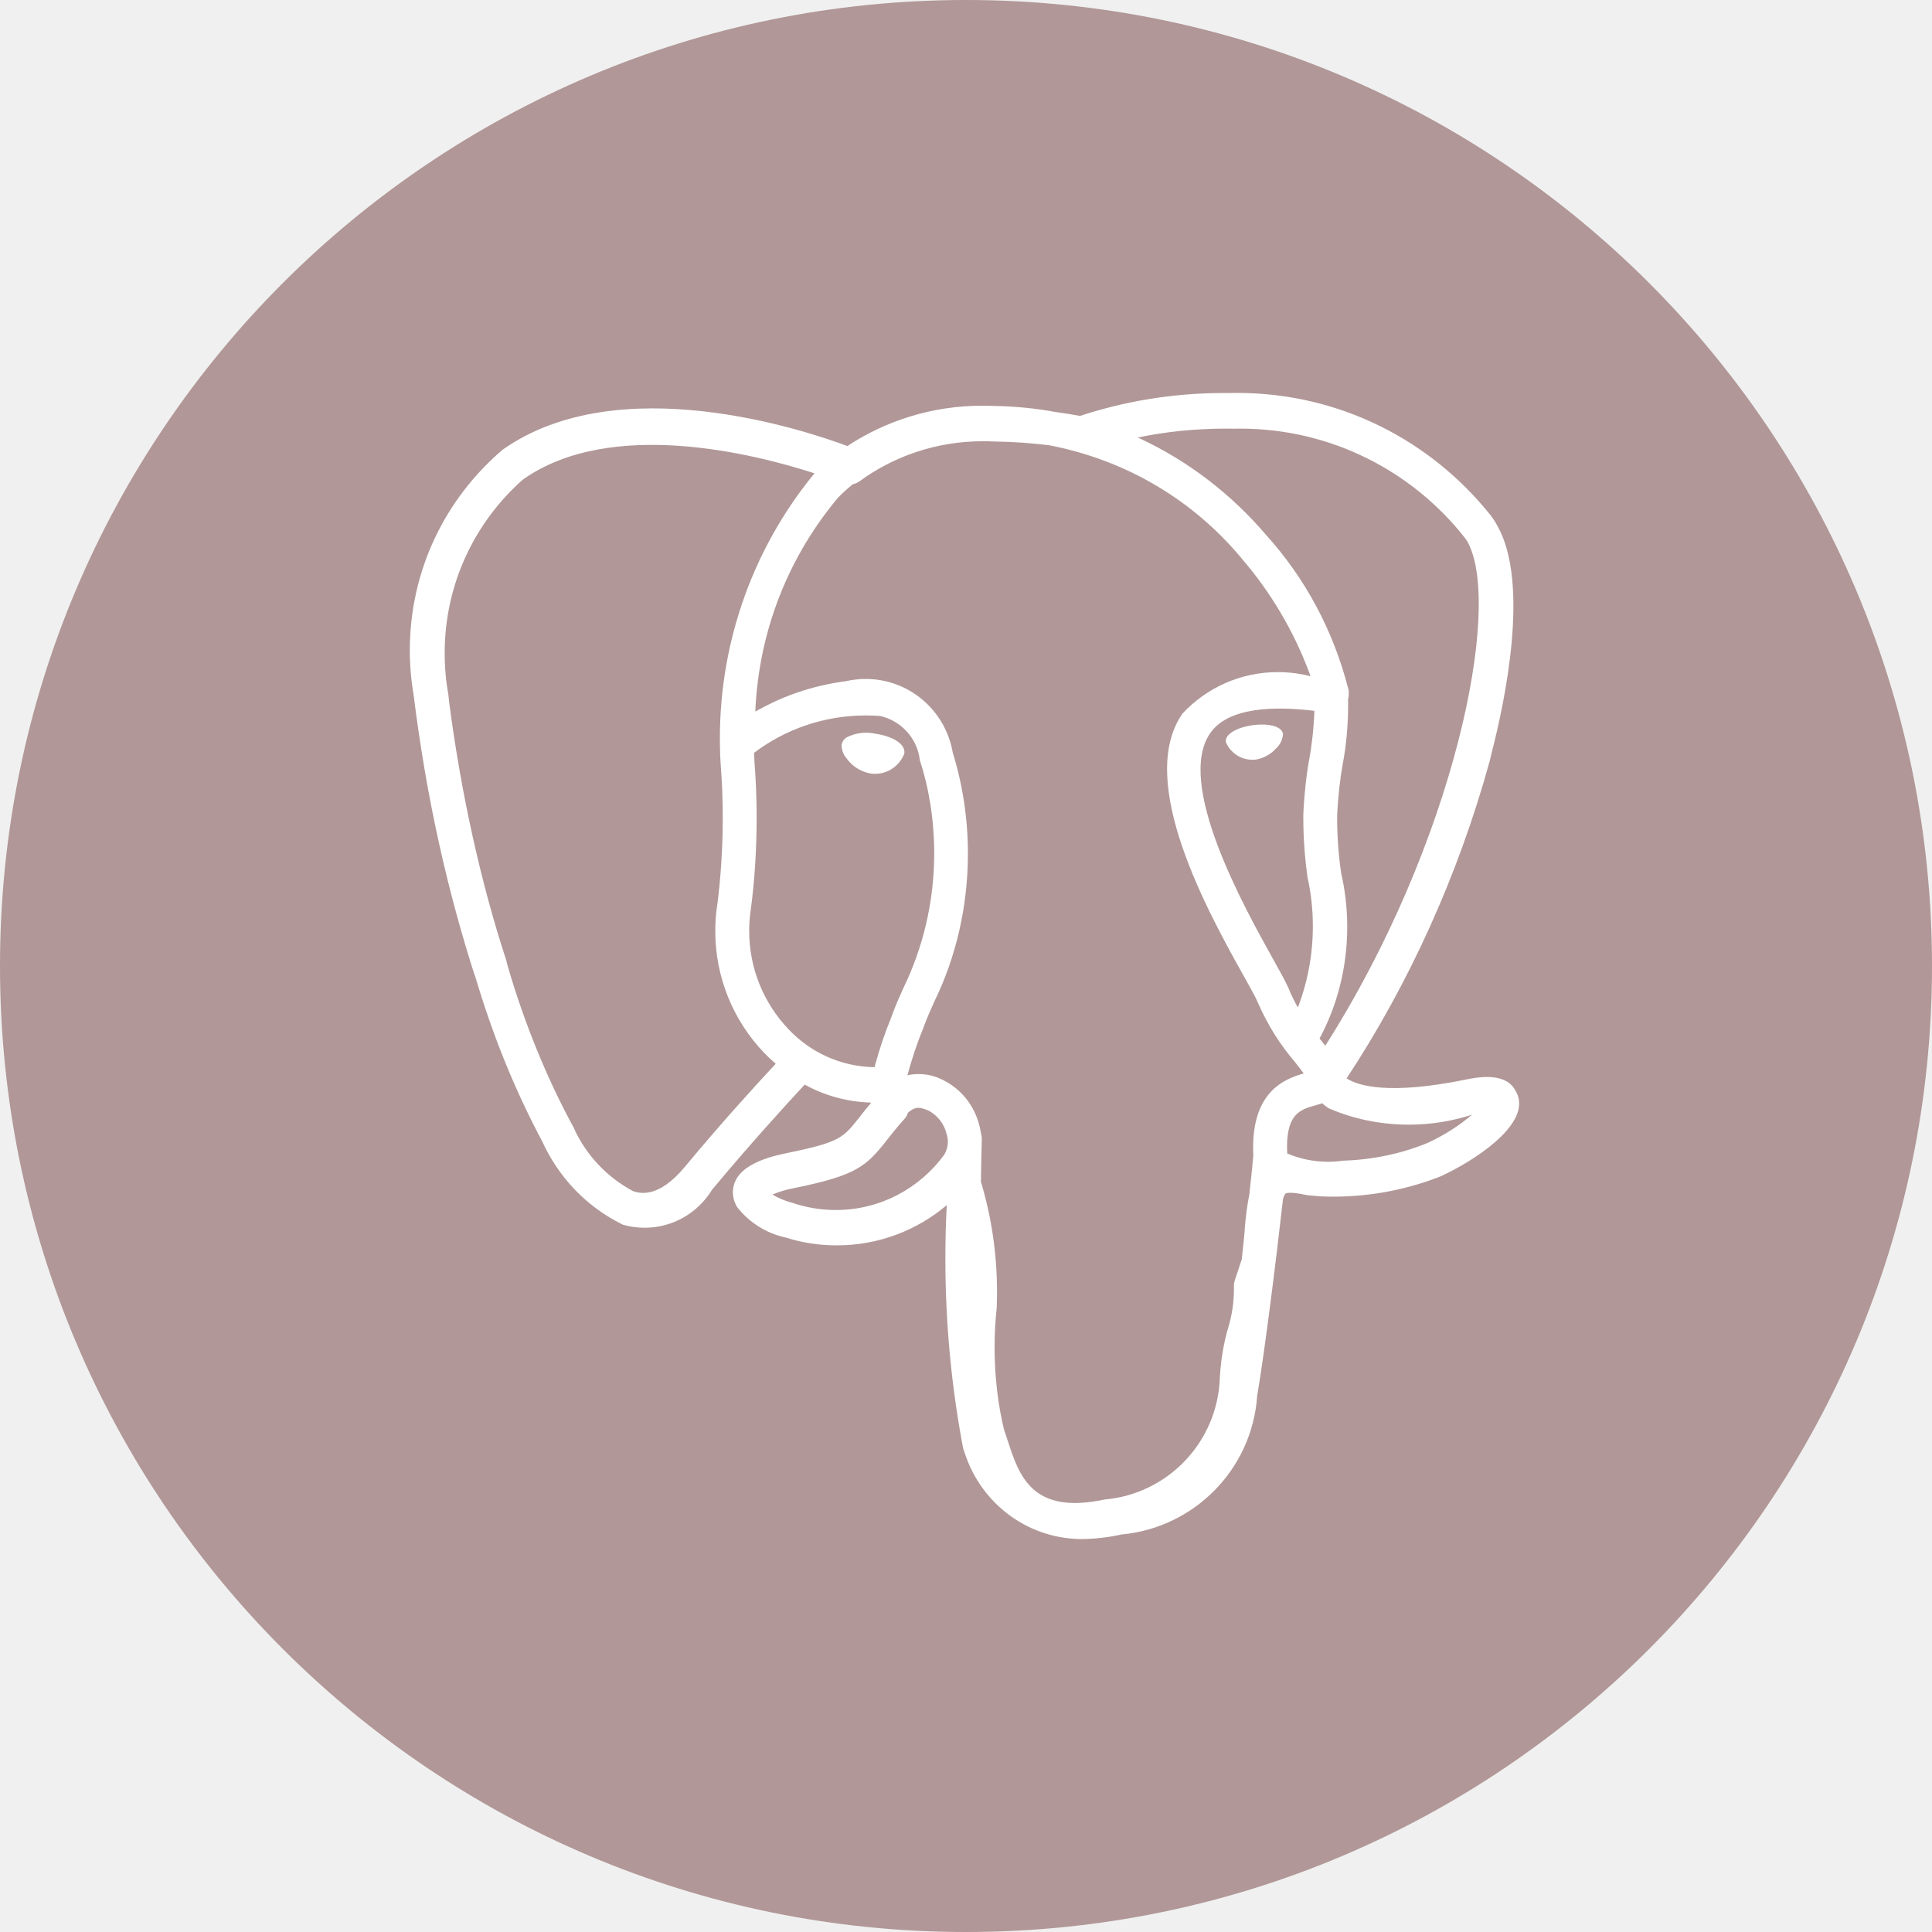
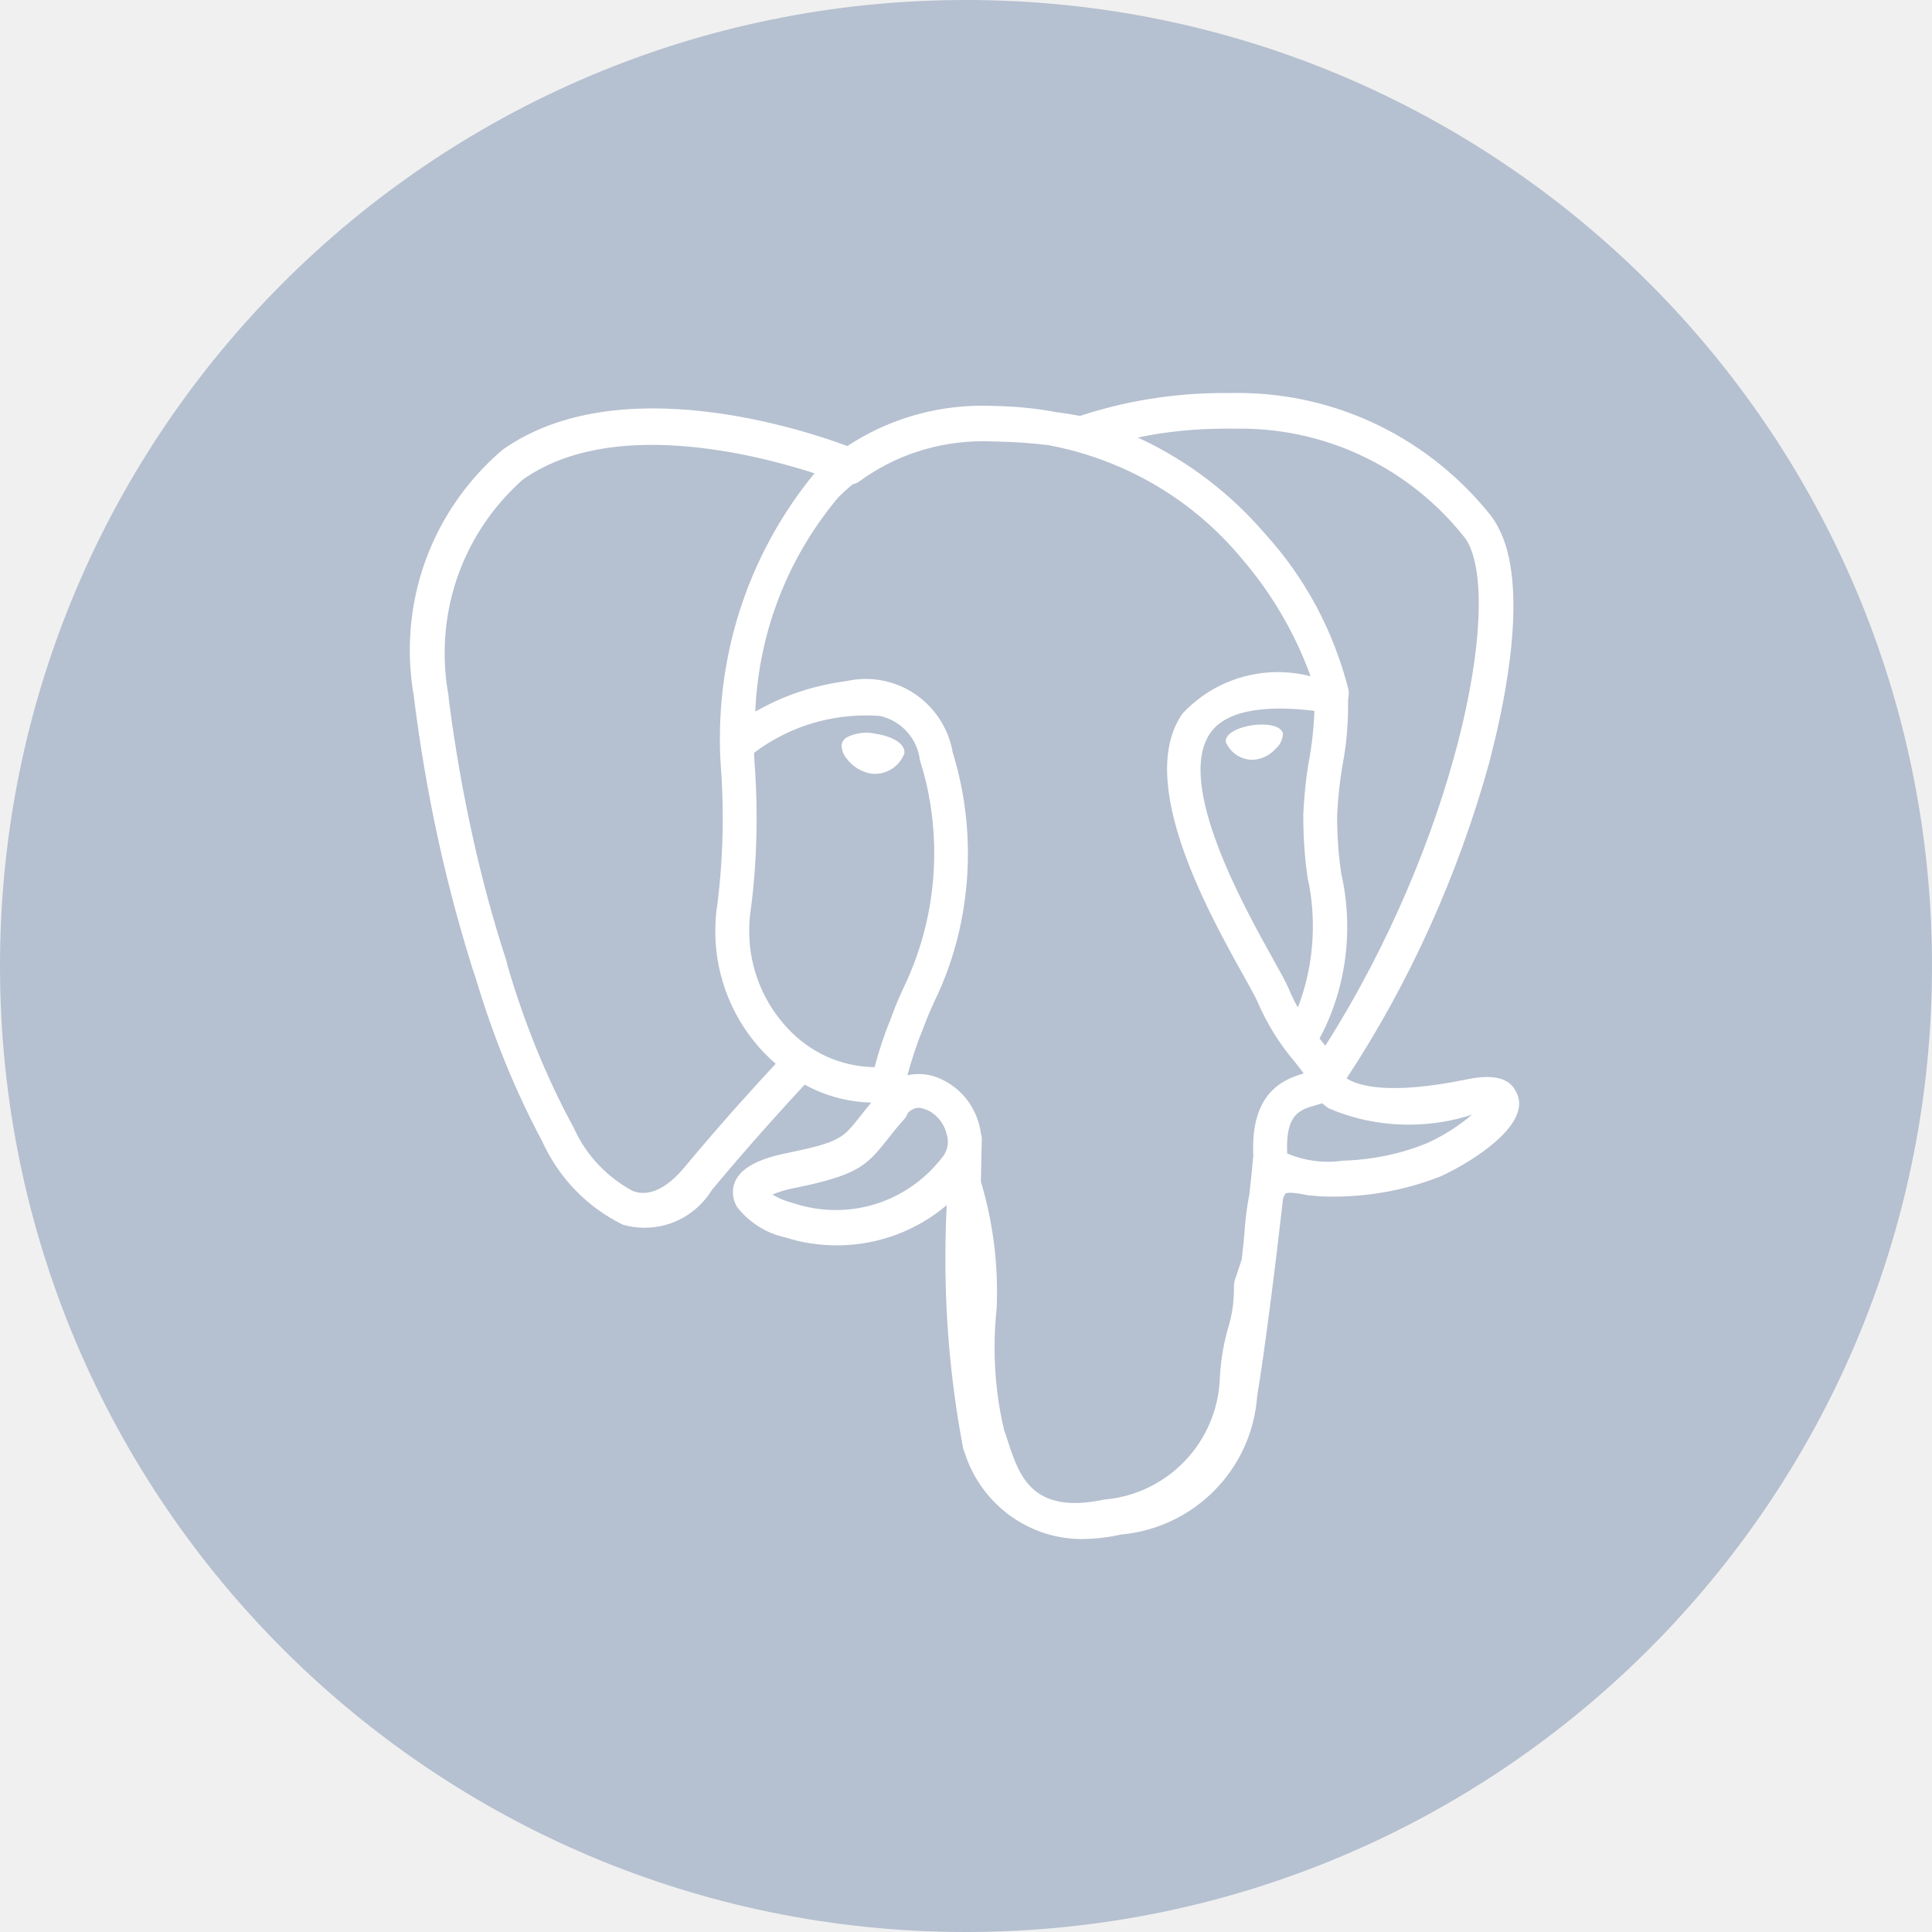
<svg xmlns="http://www.w3.org/2000/svg" fill="#ffffff" width="800px" height="800px" viewBox="-9.28 -9.28 50.56 50.56" version="1.1">
  <g id="SVGRepo_bgCarrier" stroke-width="0">
-     <rect x="-9.28" y="-9.28" width="50.56" height="50.56" rx="25.28" fill="#b19797" strokewidth="0" />
+     <rect x="-9.28" y="-9.28" width="50.56" height="50.56" rx="25.28" fill="#B5C0D0" strokewidth="0" />
  </g>
  <g id="SVGRepo_tracerCarrier" stroke-linecap="round" stroke-linejoin="round" />
  <g id="SVGRepo_iconCarrier">
    <path d="M24.295 9.929c-0.010 0.155-0.082 0.292-0.191 0.387l-0.001 0.001c-0.131 0.143-0.306 0.243-0.504 0.278l-0.005 0.001c-0.028 0.004-0.061 0.007-0.094 0.007h-0c-0.001 0-0.003 0-0.004 0-0.312 0-0.58-0.189-0.694-0.46l-0.002-0.005c-0.030-0.221 0.33-0.388 0.701-0.44s0.764 0.011 0.794 0.231zM14.385 10.443c-0.121 0.311-0.418 0.528-0.766 0.528-0.004 0-0.007-0-0.011-0h0.001c-0 0-0 0-0 0-0.036 0-0.070-0.003-0.105-0.007l0.004 0c-0.261-0.047-0.483-0.191-0.63-0.392l-0.002-0.003c-0.082-0.094-0.132-0.219-0.132-0.354 0-0 0-0.001 0-0.001v0c0.012-0.077 0.055-0.143 0.115-0.185l0.001-0.001c0.152-0.084 0.334-0.133 0.528-0.133 0.083 0 0.164 0.009 0.242 0.026l-0.007-0.001c0.395 0.055 0.803 0.242 0.764 0.523zM25.403 18.086l-0.107-0.134-0.044-0.055c0.457-0.846 0.725-1.853 0.725-2.921 0-0.488-0.056-0.962-0.162-1.418l0.008 0.042c-0.070-0.453-0.111-0.976-0.111-1.508 0-0.007 0-0.014 0-0.021v0.001c0.023-0.501 0.076-0.97 0.158-1.429l-0.010 0.066c0.089-0.464 0.14-0.998 0.14-1.544 0-0.051-0-0.101-0.001-0.151l0 0.008c0.012-0.049 0.019-0.104 0.019-0.162 0-0.027-0.002-0.053-0.004-0.079l0 0.003c-0.4-1.58-1.151-2.949-2.168-4.073l0.007 0.008c-0.911-1.068-2.031-1.929-3.3-2.523l-0.060-0.025c0.696-0.149 1.496-0.234 2.316-0.234 0.075 0 0.15 0.001 0.225 0.002l-0.011-0c0.045-0.001 0.097-0.002 0.15-0.002 2.378 0 4.496 1.109 5.866 2.838l0.012 0.016c0.028 0.036 0.056 0.077 0.080 0.12l0.003 0.005c0.904 1.694-0.345 7.842-3.732 13.172zM25.117 9.322c-0.016 0.455-0.064 0.886-0.14 1.307l0.008-0.055c-0.078 0.425-0.134 0.931-0.157 1.445l-0.001 0.025c-0 0.017-0 0.036-0 0.056 0 0.567 0.042 1.124 0.124 1.668l-0.008-0.061c0.085 0.377 0.134 0.809 0.134 1.254 0 0.763-0.144 1.493-0.407 2.162l0.014-0.040c-0.076-0.131-0.155-0.289-0.224-0.453l-0.011-0.029c-0.066-0.159-0.209-0.416-0.406-0.77-0.769-1.38-2.571-4.611-1.649-5.929 0.474-0.678 1.676-0.707 2.722-0.579zM24.406 20.907c-0.051-1.039 0.336-1.148 0.746-1.263q0.085-0.023 0.169-0.051c0.050 0.044 0.105 0.087 0.162 0.125l0.005 0.003c0.62 0.273 1.342 0.431 2.102 0.431 0.592 0 1.161-0.096 1.693-0.274l-0.038 0.011c-0.344 0.293-0.736 0.544-1.16 0.738l-0.031 0.013c-0.644 0.264-1.391 0.429-2.173 0.454l-0.010 0c-0.119 0.018-0.256 0.029-0.395 0.029-0.386 0-0.754-0.080-1.087-0.224l0.018 0.007zM23.293 22.933c-0.021 0.221-0.045 0.47-0.077 0.745l-0.182 0.548c-0.014 0.040-0.022 0.086-0.023 0.134v0c0.001 0.027 0.001 0.058 0.001 0.089 0 0.355-0.053 0.699-0.151 1.022l0.006-0.025c-0.116 0.389-0.196 0.84-0.223 1.305l-0.001 0.016c-0.052 1.684-1.355 3.047-3.008 3.194l-0.013 0.001c-1.894 0.406-2.23-0.621-2.526-1.527q-0.045-0.142-0.096-0.283c-0.16-0.652-0.252-1.401-0.252-2.171 0-0.36 0.020-0.715 0.059-1.065l-0.004 0.043c0.006-0.128 0.009-0.279 0.009-0.43 0-1.026-0.154-2.016-0.441-2.948l0.019 0.071q0.008-0.55 0.024-1.114c0-0.003 0-0.008 0-0.012 0-0.046-0.007-0.090-0.020-0.132l0.001 0.003c-0.014-0.1-0.033-0.188-0.058-0.273l0.003 0.013c-0.141-0.521-0.496-0.941-0.964-1.164l-0.011-0.005c-0.176-0.088-0.384-0.14-0.605-0.14-0.104 0-0.205 0.011-0.302 0.033l0.009-0.002c0.128-0.47 0.26-0.854 0.412-1.228l-0.026 0.073 0.066-0.177c0.074-0.2 0.167-0.407 0.266-0.626 0.546-1.124 0.865-2.445 0.865-3.841 0-0.938-0.144-1.842-0.411-2.692l0.017 0.063c-0.183-1.108-1.135-1.943-2.281-1.943-0.18 0-0.356 0.021-0.524 0.060l0.016-0.003c-0.796 0.104-1.516 0.338-2.171 0.682l0.035-0.017q-0.124 0.063-0.245 0.13c0.091-2.147 0.896-4.090 2.181-5.615l-0.012 0.014c0.118-0.119 0.242-0.232 0.37-0.338l0.009-0.007c0.069-0.014 0.13-0.042 0.182-0.081l-0.001 0.001c0.893-0.654 2.014-1.047 3.227-1.047 0.097 0 0.193 0.002 0.288 0.007l-0.013-0.001c0.526 0.008 1.034 0.044 1.534 0.108l-0.067-0.007c2.043 0.393 3.787 1.463 5.032 2.963l0.011 0.014c0.748 0.869 1.354 1.887 1.766 2.998l0.022 0.069c-0.257-0.069-0.552-0.109-0.856-0.109-0.983 0-1.868 0.416-2.49 1.081l-0.002 0.002c-1.24 1.773 0.679 5.215 1.601 6.869 0.169 0.303 0.315 0.565 0.361 0.676 0.26 0.601 0.587 1.118 0.98 1.577l-0.007-0.008c0.087 0.109 0.171 0.214 0.236 0.306-0.501 0.144-1.401 0.478-1.319 2.146-0.015 0.195-0.053 0.558-0.104 1.018-0.054 0.269-0.098 0.597-0.123 0.93l-0.002 0.028zM14.091 17.219l-0.066 0.176c-0.137 0.328-0.279 0.745-0.397 1.172l-0.019 0.081c-0.893-0.013-1.695-0.395-2.261-1.001l-0.002-0.002c-0.632-0.667-1.020-1.57-1.020-2.564 0-0.198 0.015-0.392 0.045-0.582l-0.003 0.021c0.097-0.72 0.153-1.551 0.153-2.396 0-0.502-0.020-0.999-0.058-1.491l0.004 0.065c-0.006-0.107-0.012-0.201-0.015-0.275 0.805-0.611 1.824-0.98 2.929-0.98 0.132 0 0.262 0.005 0.391 0.015l-0.017-0.001c0.554 0.129 0.971 0.588 1.037 1.153l0.001 0.006c0.238 0.728 0.375 1.566 0.375 2.435 0 1.266-0.291 2.464-0.809 3.532l0.021-0.048c-0.105 0.233-0.204 0.453-0.289 0.682zM11.474 22.203c-0.205-0.052-0.385-0.128-0.549-0.227l0.009 0.005c0.172-0.073 0.375-0.134 0.585-0.173l0.019-0.003c1.604-0.33 1.851-0.563 2.392-1.25 0.124-0.157 0.264-0.336 0.459-0.553 0.040-0.045 0.072-0.099 0.091-0.159l0.001-0.003c0.213-0.189 0.34-0.137 0.546-0.052 0.227 0.125 0.395 0.336 0.46 0.587l0.001 0.007c0.023 0.065 0.037 0.139 0.037 0.217 0 0.125-0.035 0.242-0.095 0.341l0.002-0.003c-0.645 0.882-1.676 1.449-2.839 1.449-0.4 0-0.785-0.067-1.144-0.191l0.025 0.007zM3.967 15.846c-0.651-1.985-1.181-4.34-1.494-6.764l-0.021-0.199c-0.061-0.322-0.095-0.693-0.095-1.071 0-1.806 0.789-3.427 2.041-4.537l0.006-0.005c2.295-1.623 6.048-0.676 7.633-0.163l-0.012 0.012c-1.535 1.872-2.466 4.292-2.466 6.928 0 0.090 0.001 0.18 0.003 0.27l-0-0.013c-0 0.103 0.008 0.249 0.020 0.449 0.033 0.41 0.052 0.888 0.052 1.371 0 0.802-0.052 1.592-0.154 2.367l0.010-0.091c-0.033 0.206-0.051 0.444-0.051 0.686 0 1.231 0.482 2.35 1.269 3.177l-0.002-0.002q0.151 0.158 0.315 0.297c-0.433 0.464-1.375 1.49-2.377 2.696-0.709 0.853-1.199 0.689-1.36 0.636-0.685-0.368-1.222-0.939-1.538-1.631l-0.009-0.022c-0.684-1.252-1.286-2.708-1.73-4.232l-0.039-0.157zM30.445 19.403c-0.019-0.057-0.043-0.106-0.072-0.151l0.002 0.003c-0.174-0.329-0.596-0.427-1.259-0.29-2.066 0.426-2.866 0.164-3.156-0.024 1.617-2.452 2.918-5.292 3.751-8.326l0.049-0.209c0.339-1.313 0.997-4.403 0.153-5.913-0.059-0.112-0.122-0.208-0.192-0.298l0.003 0.004c-1.563-1.955-3.948-3.196-6.623-3.196-0.076 0-0.152 0.001-0.227 0.003l0.011-0c-0.042-0.001-0.091-0.001-0.141-0.001-1.342 0-2.633 0.22-3.838 0.625l0.085-0.025q-0.321-0.060-0.645-0.102c-0.488-0.093-1.053-0.151-1.631-0.16l-0.008-0c-0.083-0.004-0.18-0.006-0.278-0.006-1.315 0-2.538 0.394-3.557 1.071l0.024-0.015c-1.071-0.401-5.984-2.056-9.025 0.098-1.489 1.27-2.426 3.147-2.426 5.244 0 0.405 0.035 0.802 0.102 1.188l-0.006-0.041c0.335 2.698 0.879 5.126 1.632 7.461l-0.079-0.284c0.493 1.716 1.103 3.201 1.852 4.6l-0.061-0.124c0.433 0.984 1.182 1.764 2.116 2.225l0.026 0.012c0.168 0.049 0.361 0.078 0.561 0.078 0.742 0 1.392-0.391 1.756-0.979l0.005-0.009c1.001-1.204 1.987-2.282 2.43-2.758 0.502 0.279 1.097 0.451 1.731 0.471l0.006 0 0.001 0.005q-0.158 0.188-0.309 0.382c-0.424 0.538-0.512 0.649-1.875 0.93-0.388 0.080-1.418 0.292-1.433 1.014-0 0.004-0 0.008-0 0.013 0 0.147 0.043 0.284 0.117 0.399l-0.002-0.003c0.312 0.395 0.751 0.678 1.254 0.788l0.015 0.003c0.399 0.13 0.859 0.205 1.335 0.205 1.1 0 2.106-0.398 2.884-1.058l-0.006 0.005c-0.024 0.418-0.037 0.908-0.037 1.401 0 1.753 0.171 3.467 0.496 5.125l-0.027-0.167c0.382 1.373 1.616 2.367 3.084 2.38h0.002c0.369-0.003 0.726-0.046 1.070-0.124l-0.033 0.006c1.919-0.171 3.431-1.705 3.567-3.619l0.001-0.012c0.188-1.088 0.502-3.593 0.673-5.125 0.008-0.065 0.034-0.123 0.072-0.171l-0.001 0.001c0.001-0.001 0.087-0.059 0.534 0.038l0.055 0.009 0.317 0.028 0.019 0.001c0.095 0.004 0.207 0.007 0.319 0.007 1.024 0 2.002-0.2 2.895-0.564l-0.051 0.018c0.805-0.373 2.256-1.29 1.993-2.087z" />
  </g>
</svg>
